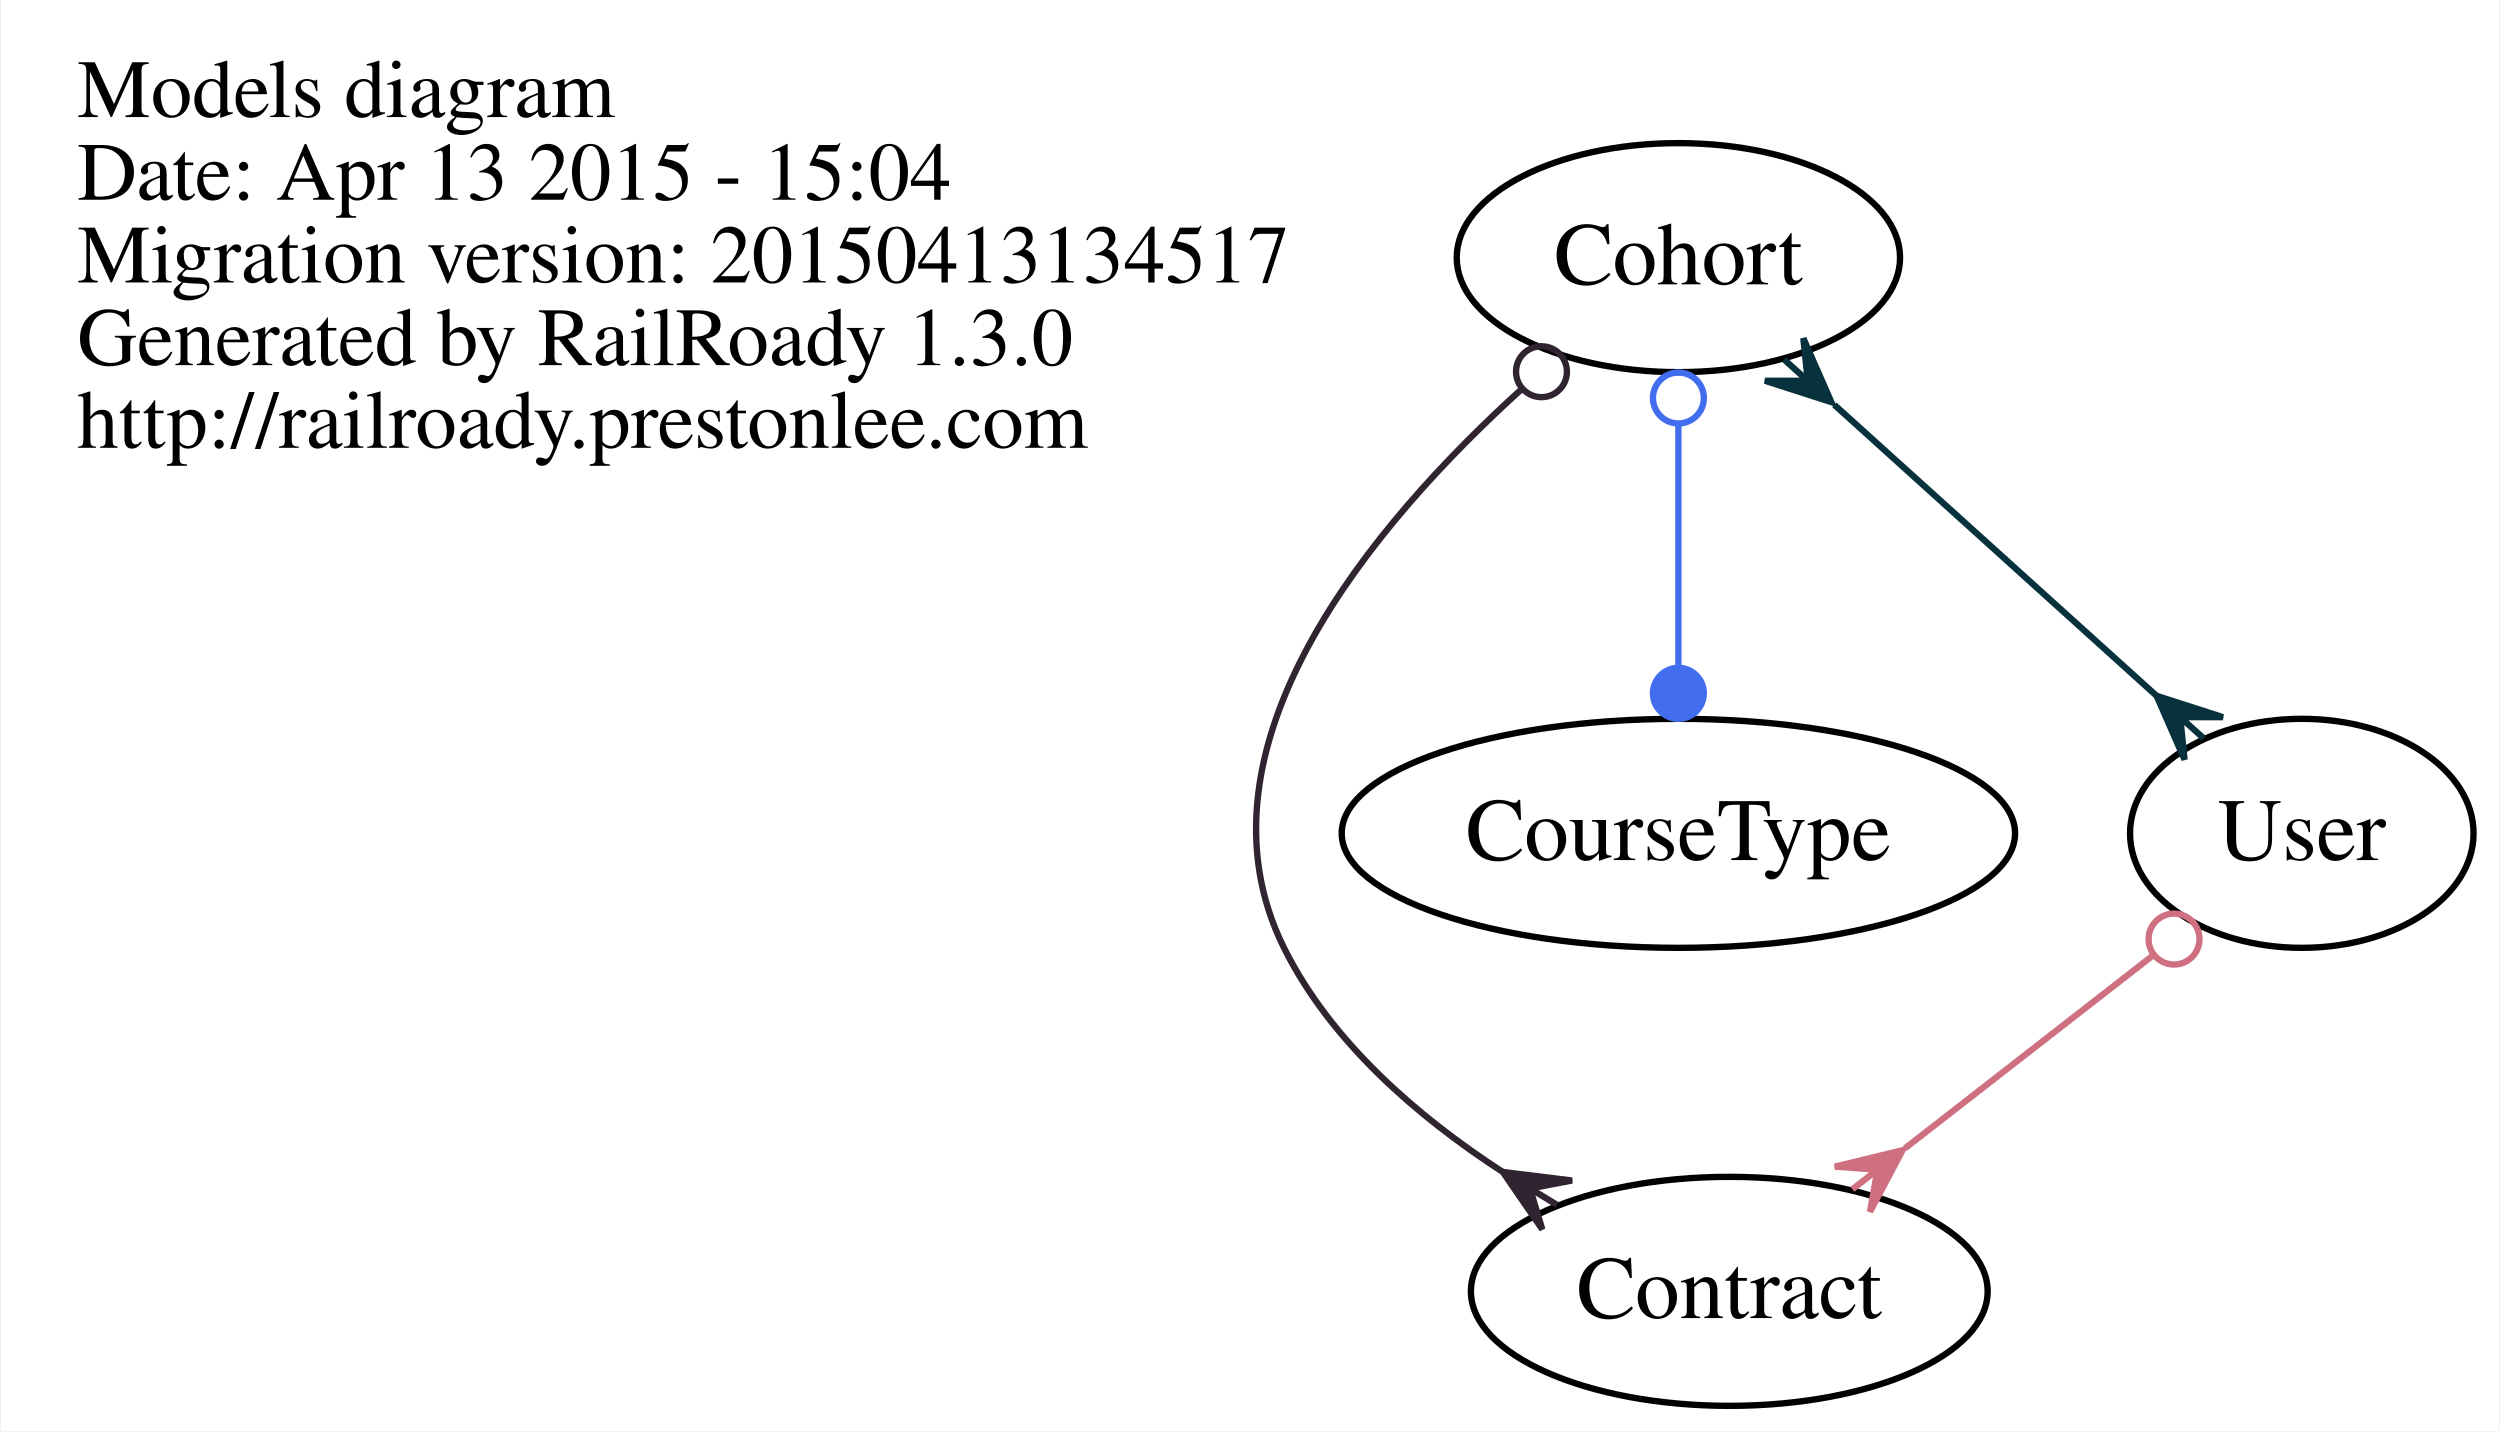
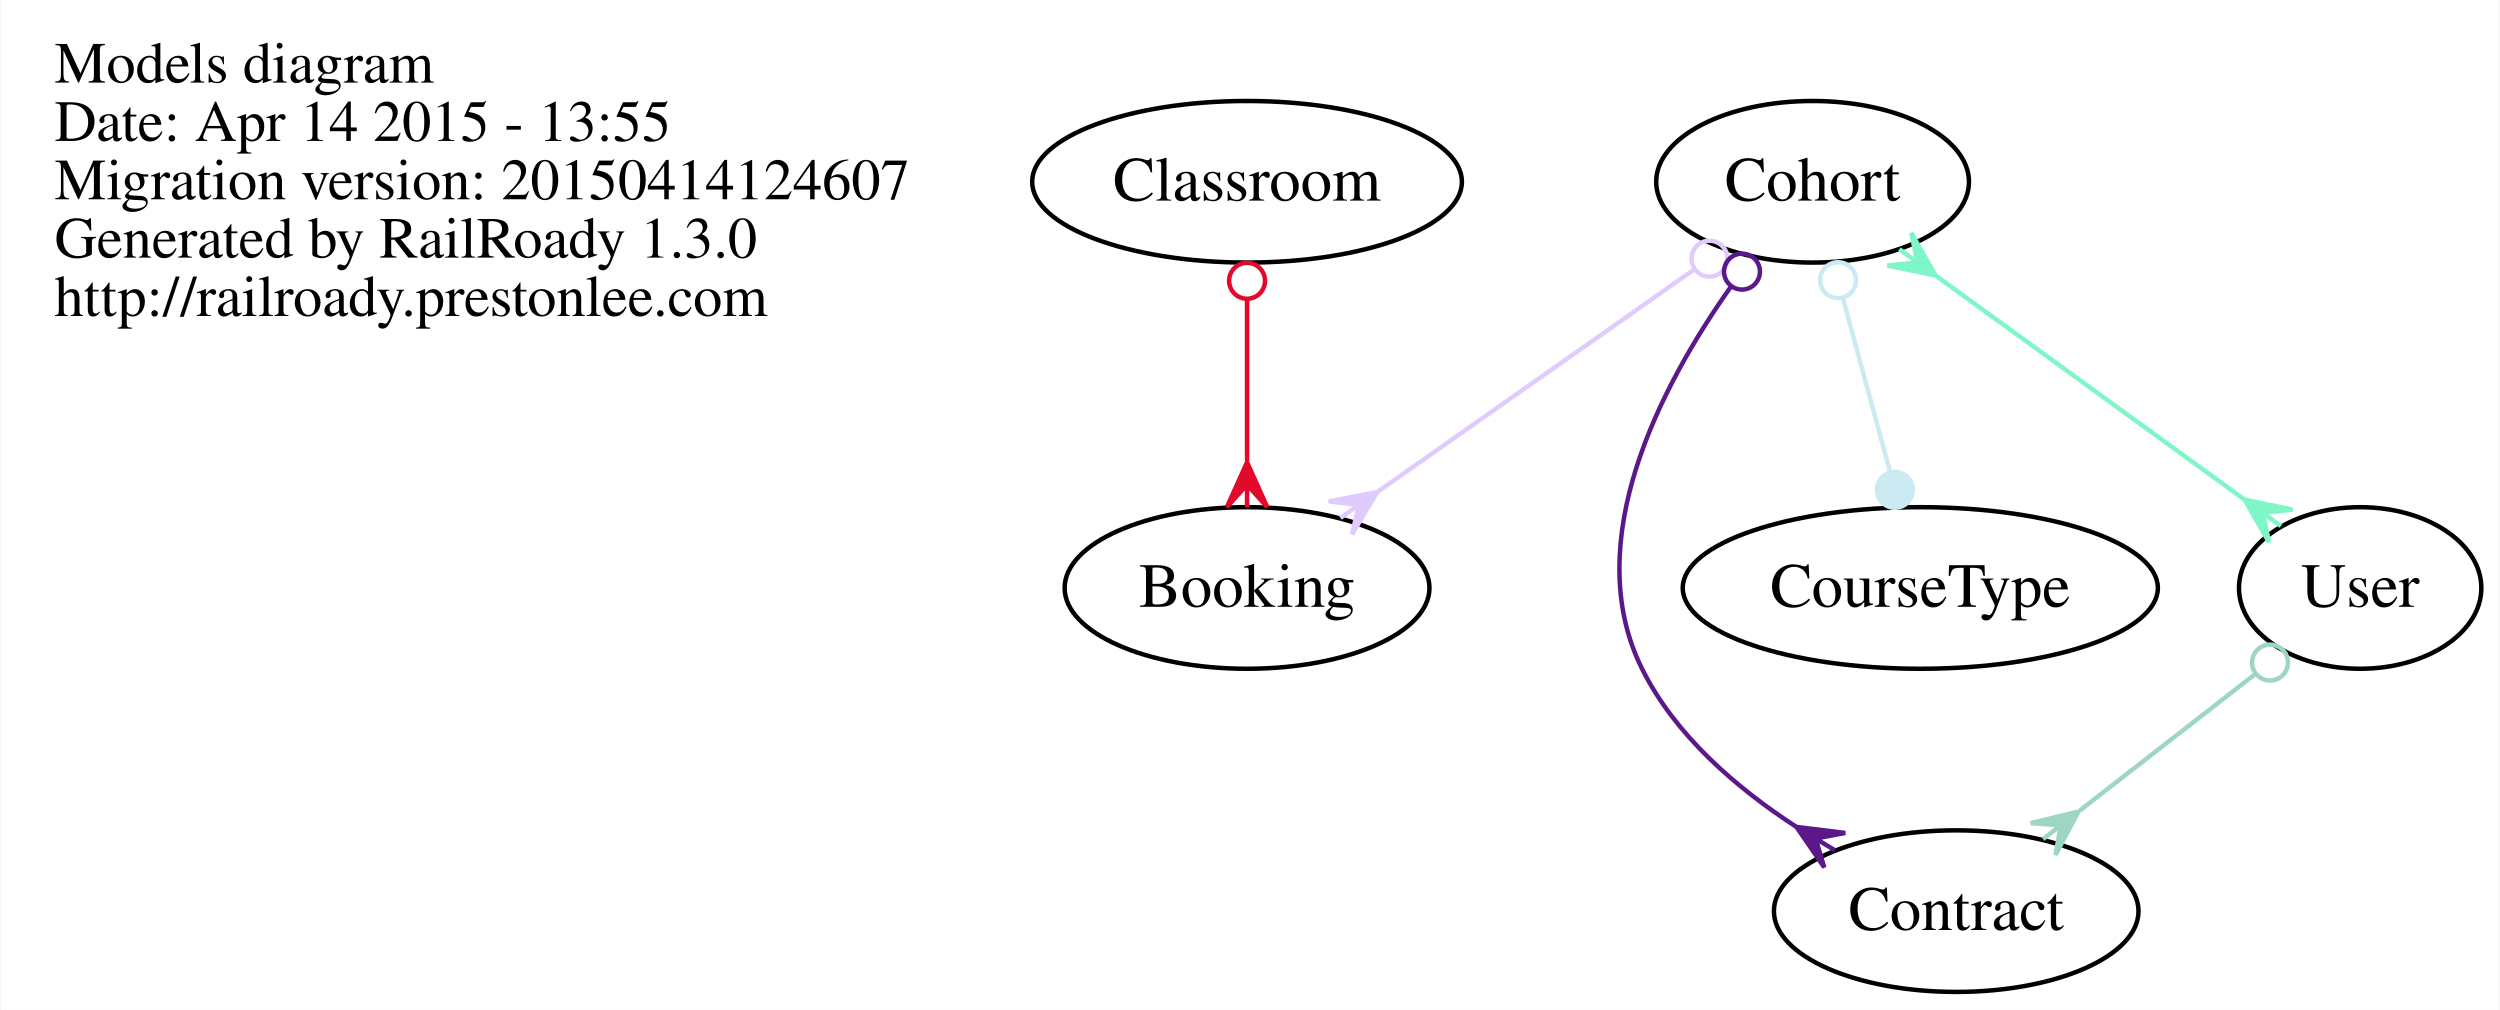
- <svg xmlns="http://www.w3.org/2000/svg" width="393pt" height="225pt" viewBox="0.00 0.00 392.69 225.00">
+ <svg xmlns="http://www.w3.org/2000/svg" width="557pt" height="225pt" viewBox="0.00 0.00 556.69 225.00">
  <g id="graph0" class="graph" transform="scale(1 1) rotate(0) translate(4 221)">
-     <polygon fill="white" stroke="none" points="-4,4 -4,-221 388.688,-221 388.688,4 -4,4" />
+     <polygon fill="white" stroke="none" points="-4,4 -4,-221 552.688,-221 552.688,4 -4,4" />
    <g id="node1" class="node">
      <text text-anchor="start" x="8" y="-202.6" font-family="Times,serif" font-size="13.00">Models diagram</text>
-       <text text-anchor="start" x="8" y="-189.6" font-family="Times,serif" font-size="13.00">Date: Apr 13 2015 - 15:04</text>
-       <text text-anchor="start" x="8" y="-176.6" font-family="Times,serif" font-size="13.00">Migration version: 20150413134517</text>
+       <text text-anchor="start" x="8" y="-189.6" font-family="Times,serif" font-size="13.00">Date: Apr 14 2015 - 13:55</text>
+       <text text-anchor="start" x="8" y="-176.6" font-family="Times,serif" font-size="13.00">Migration version: 20150414124607</text>
      <text text-anchor="start" x="8" y="-163.6" font-family="Times,serif" font-size="13.00">Generated by RailRoady 1.3.0</text>
      <text text-anchor="start" x="8" y="-150.6" font-family="Times,serif" font-size="13.00">http://railroady.prestonlee.com</text>
    </g>
    <g id="node2" class="node">
-       <ellipse fill="none" stroke="black" cx="259.688" cy="-180.5" rx="34.846" ry="18" />
-       <text text-anchor="middle" x="259.688" y="-176.3" font-family="Times,serif" font-size="14.00">Cohort</text>
+       <ellipse fill="none" stroke="black" cx="273.688" cy="-90" rx="40.642" ry="18" />
+       <text text-anchor="middle" x="273.688" y="-85.8" font-family="Times,serif" font-size="14.00">Booking</text>
    </g>
    <g id="node3" class="node">
-       <ellipse fill="none" stroke="black" cx="267.688" cy="-18" rx="40.616" ry="18" />
-       <text text-anchor="middle" x="267.688" y="-13.8" font-family="Times,serif" font-size="14.00">Contract</text>
+       <ellipse fill="none" stroke="black" cx="273.688" cy="-180.5" rx="47.875" ry="18" />
+       <text text-anchor="middle" x="273.688" y="-176.3" font-family="Times,serif" font-size="14.00">Classroom</text>
    </g>
    <g id="edge1" class="edge">
-       <path fill="none" stroke="#312431" d="M235.068,-159.852C211.608,-138.6 182.016,-103.523 197.688,-72 205.036,-57.22 218.691,-45.461 232.004,-36.812" />
-       <ellipse fill="none" stroke="#312431" cx="238.166" cy="-162.569" rx="4" ry="4" />
-       <polygon fill="#312431" stroke="#312431" points="232.083,-36.764 242.967,-35.424 236.358,-34.17 240.633,-31.577 240.633,-31.577 240.633,-31.577 236.358,-34.17 238.298,-27.729 232.083,-36.764 232.083,-36.764" />
+       <path fill="none" stroke="#e3092a" d="M273.688,-154.189C273.688,-142.971 273.688,-129.752 273.688,-118.311" />
+       <ellipse fill="none" stroke="#e3092a" cx="273.688" cy="-158.436" rx="4" ry="4" />
+       <polygon fill="#e3092a" stroke="#e3092a" points="273.688,-118.011 278.188,-108.011 273.688,-113.011 273.688,-108.011 273.688,-108.011 273.688,-108.011 273.688,-113.011 269.188,-108.011 273.688,-118.011 273.688,-118.011" />
    </g>
    <g id="node4" class="node">
-       <ellipse fill="none" stroke="black" cx="259.688" cy="-90" rx="52.928" ry="18" />
-       <text text-anchor="middle" x="259.688" y="-85.8" font-family="Times,serif" font-size="14.00">CourseType</text>
+       <ellipse fill="none" stroke="black" cx="399.688" cy="-180.5" rx="34.846" ry="18" />
+       <text text-anchor="middle" x="399.688" y="-176.3" font-family="Times,serif" font-size="14.00">Cohort</text>
+     </g>
+     <g id="edge5" class="edge">
+       <path fill="none" stroke="#e0cbfe" d="M373.384,-161.025C352.781,-146.554 324.14,-126.436 302.84,-111.476" />
+       <ellipse fill="none" stroke="#e0cbfe" cx="376.727" cy="-163.373" rx="4" ry="4" />
+       <polygon fill="#e0cbfe" stroke="#e0cbfe" points="302.677,-111.362 297.081,-101.932 298.586,-108.488 294.494,-105.614 294.494,-105.614 294.494,-105.614 298.586,-108.488 291.908,-109.296 302.677,-111.362 302.677,-111.362" />
+     </g>
+     <g id="node5" class="node">
+       <ellipse fill="none" stroke="black" cx="431.688" cy="-18" rx="40.616" ry="18" />
+       <text text-anchor="middle" x="431.688" y="-13.8" font-family="Times,serif" font-size="14.00">Contract</text>
+     </g>
+     <g id="edge2" class="edge">
+       <path fill="none" stroke="#5b188a" d="M381.568,-157.242C365.842,-135.044 347.632,-100.272 361.688,-72 369.036,-57.22 382.691,-45.461 396.004,-36.812" />
+       <ellipse fill="none" stroke="#5b188a" cx="383.958" cy="-160.486" rx="4" ry="4" />
+       <polygon fill="#5b188a" stroke="#5b188a" points="396.083,-36.764 406.967,-35.424 400.358,-34.17 404.633,-31.577 404.633,-31.577 404.633,-31.577 400.358,-34.17 402.298,-27.729 396.083,-36.764 396.083,-36.764" />
+     </g>
+     <g id="node6" class="node">
+       <ellipse fill="none" stroke="black" cx="423.688" cy="-90" rx="52.928" ry="18" />
+       <text text-anchor="middle" x="423.688" y="-85.8" font-family="Times,serif" font-size="14.00">CourseType</text>
+     </g>
+     <g id="edge4" class="edge">
+       <path fill="none" stroke="#cbeaf1" d="M406.439,-154.603C409.717,-142.517 413.645,-128.033 416.924,-115.941" />
+       <ellipse fill="none" stroke="#cbeaf1" cx="405.362" cy="-158.576" rx="4" ry="4" />
+       <ellipse fill="#cbeaf1" stroke="#cbeaf1" cx="418.028" cy="-111.872" rx="4" ry="4" />
+     </g>
+     <g id="node7" class="node">
+       <ellipse fill="none" stroke="black" cx="521.688" cy="-90" rx="27" ry="18" />
+       <text text-anchor="middle" x="521.688" y="-85.8" font-family="Times,serif" font-size="14.00">User</text>
    </g>
    <g id="edge3" class="edge">
-       <path fill="none" stroke="#436def" d="M259.688,-154.189C259.688,-142.277 259.688,-128.109 259.688,-116.21" />
-       <ellipse fill="none" stroke="#436def" cx="259.688" cy="-158.436" rx="4" ry="4" />
-       <ellipse fill="#436def" stroke="#436def" cx="259.688" cy="-112.011" rx="4" ry="4" />
+       <path fill="none" stroke="#7ff6c8" d="M427.211,-159.535C447.8,-144.599 475.761,-124.316 495.916,-109.695" />
+       <polygon fill="#7ff6c8" stroke="#7ff6c8" points="427.114,-159.605 416.377,-161.834 423.066,-162.541 419.019,-165.477 419.019,-165.477 419.019,-165.477 423.066,-162.541 421.661,-169.119 427.114,-159.605 427.114,-159.605" />
+       <polygon fill="#7ff6c8" stroke="#7ff6c8" points="495.937,-109.68 506.674,-107.451 499.984,-106.744 504.031,-103.808 504.031,-103.808 504.031,-103.808 499.984,-106.744 501.389,-100.166 495.937,-109.68 495.937,-109.68" />
    </g>
-     <g id="node5" class="node">
-       <ellipse fill="none" stroke="black" cx="357.688" cy="-90" rx="27" ry="18" />
-       <text text-anchor="middle" x="357.688" y="-85.8" font-family="Times,serif" font-size="14.00">User</text>
-     </g>
-     <g id="edge2" class="edge">
-       <path fill="none" stroke="#08313e" d="M284.2,-157.364C299.711,-143.356 319.629,-125.37 334.814,-111.656" />
-       <polygon fill="#08313e" stroke="#08313e" points="283.734,-157.785 273.296,-161.147 280.023,-161.136 276.312,-164.487 276.312,-164.487 276.312,-164.487 280.023,-161.136 279.328,-167.827 283.734,-157.785 283.734,-157.785" />
-       <polygon fill="#08313e" stroke="#08313e" points="334.854,-111.62 345.292,-108.258 338.565,-108.269 342.276,-104.918 342.276,-104.918 342.276,-104.918 338.565,-108.269 339.26,-101.578 334.854,-111.62 334.854,-111.62" />
-     </g>
-     <g id="edge4" class="edge">
-       <path fill="none" stroke="#cf7081" d="M334.325,-70.829C322.386,-61.544 307.782,-50.184 295.291,-40.469" />
-       <ellipse fill="none" stroke="#cf7081" cx="337.602" cy="-73.378" rx="4" ry="4" />
-       <polygon fill="#cf7081" stroke="#cf7081" points="294.933,-40.191 289.803,-30.5 290.987,-37.121 287.04,-34.052 287.04,-34.052 287.04,-34.052 290.987,-37.121 284.277,-37.604 294.933,-40.191 294.933,-40.191" />
+     <g id="edge6" class="edge">
+       <path fill="none" stroke="#9dd6c5" d="M498.325,-70.829C486.386,-61.544 471.782,-50.184 459.291,-40.469" />
+       <ellipse fill="none" stroke="#9dd6c5" cx="501.602" cy="-73.378" rx="4" ry="4" />
+       <polygon fill="#9dd6c5" stroke="#9dd6c5" points="458.933,-40.191 453.803,-30.5 454.987,-37.121 451.04,-34.052 451.04,-34.052 451.04,-34.052 454.987,-37.121 448.277,-37.604 458.933,-40.191 458.933,-40.191" />
    </g>
  </g>
</svg>
